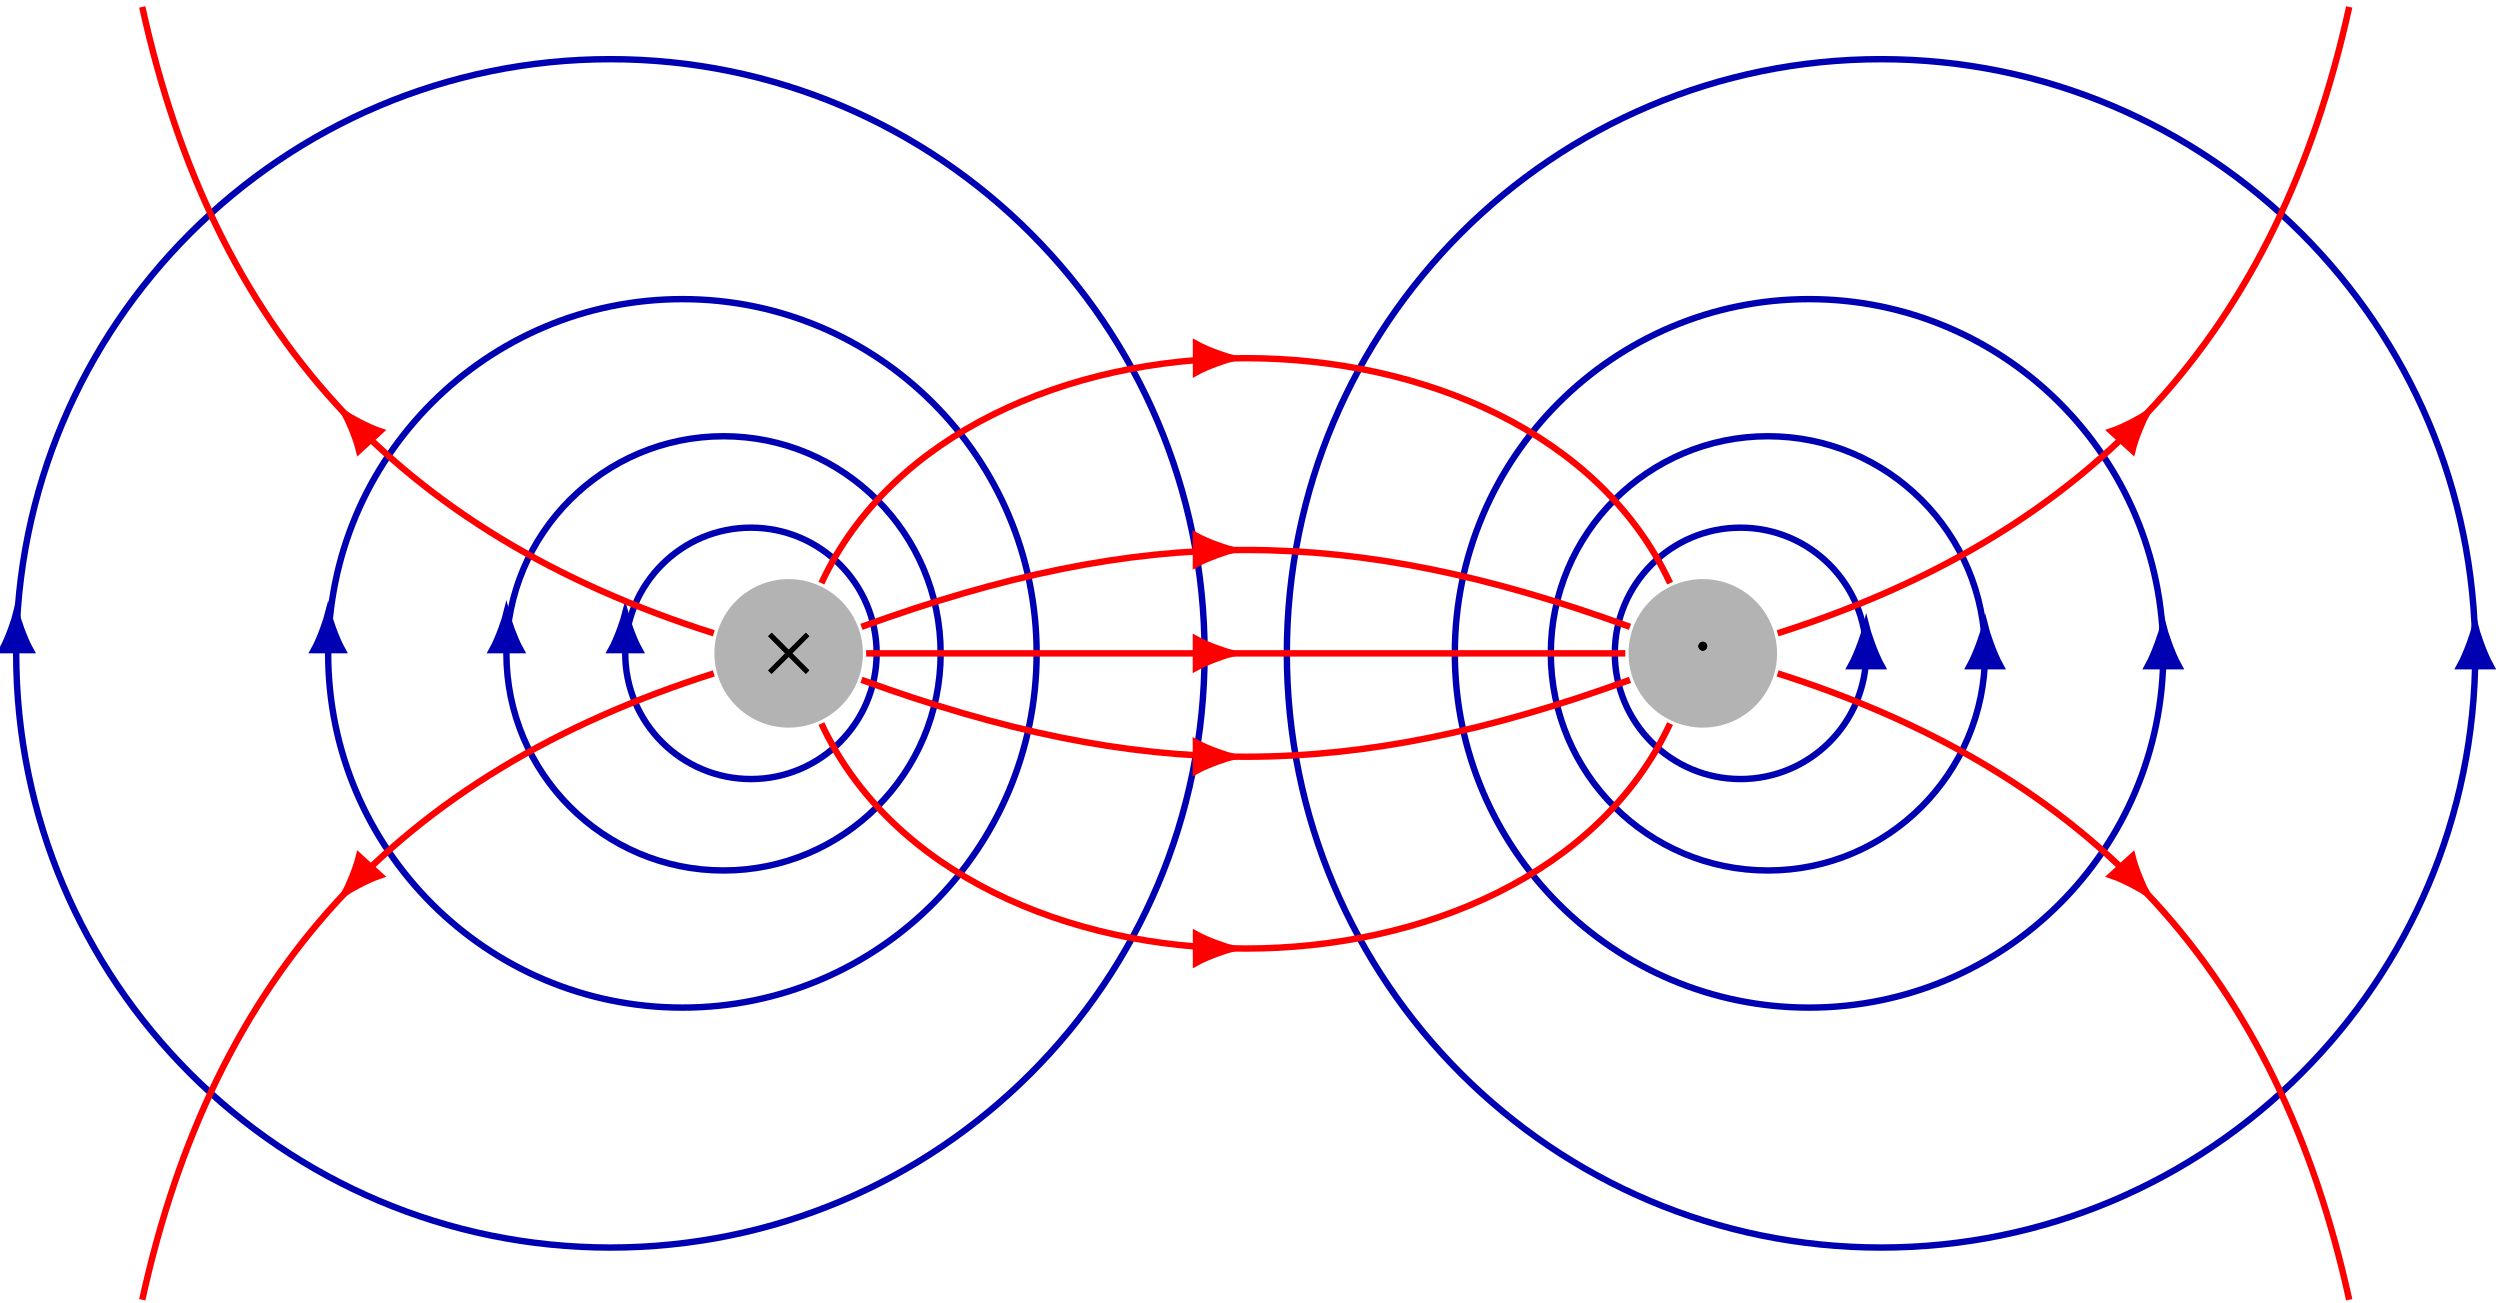
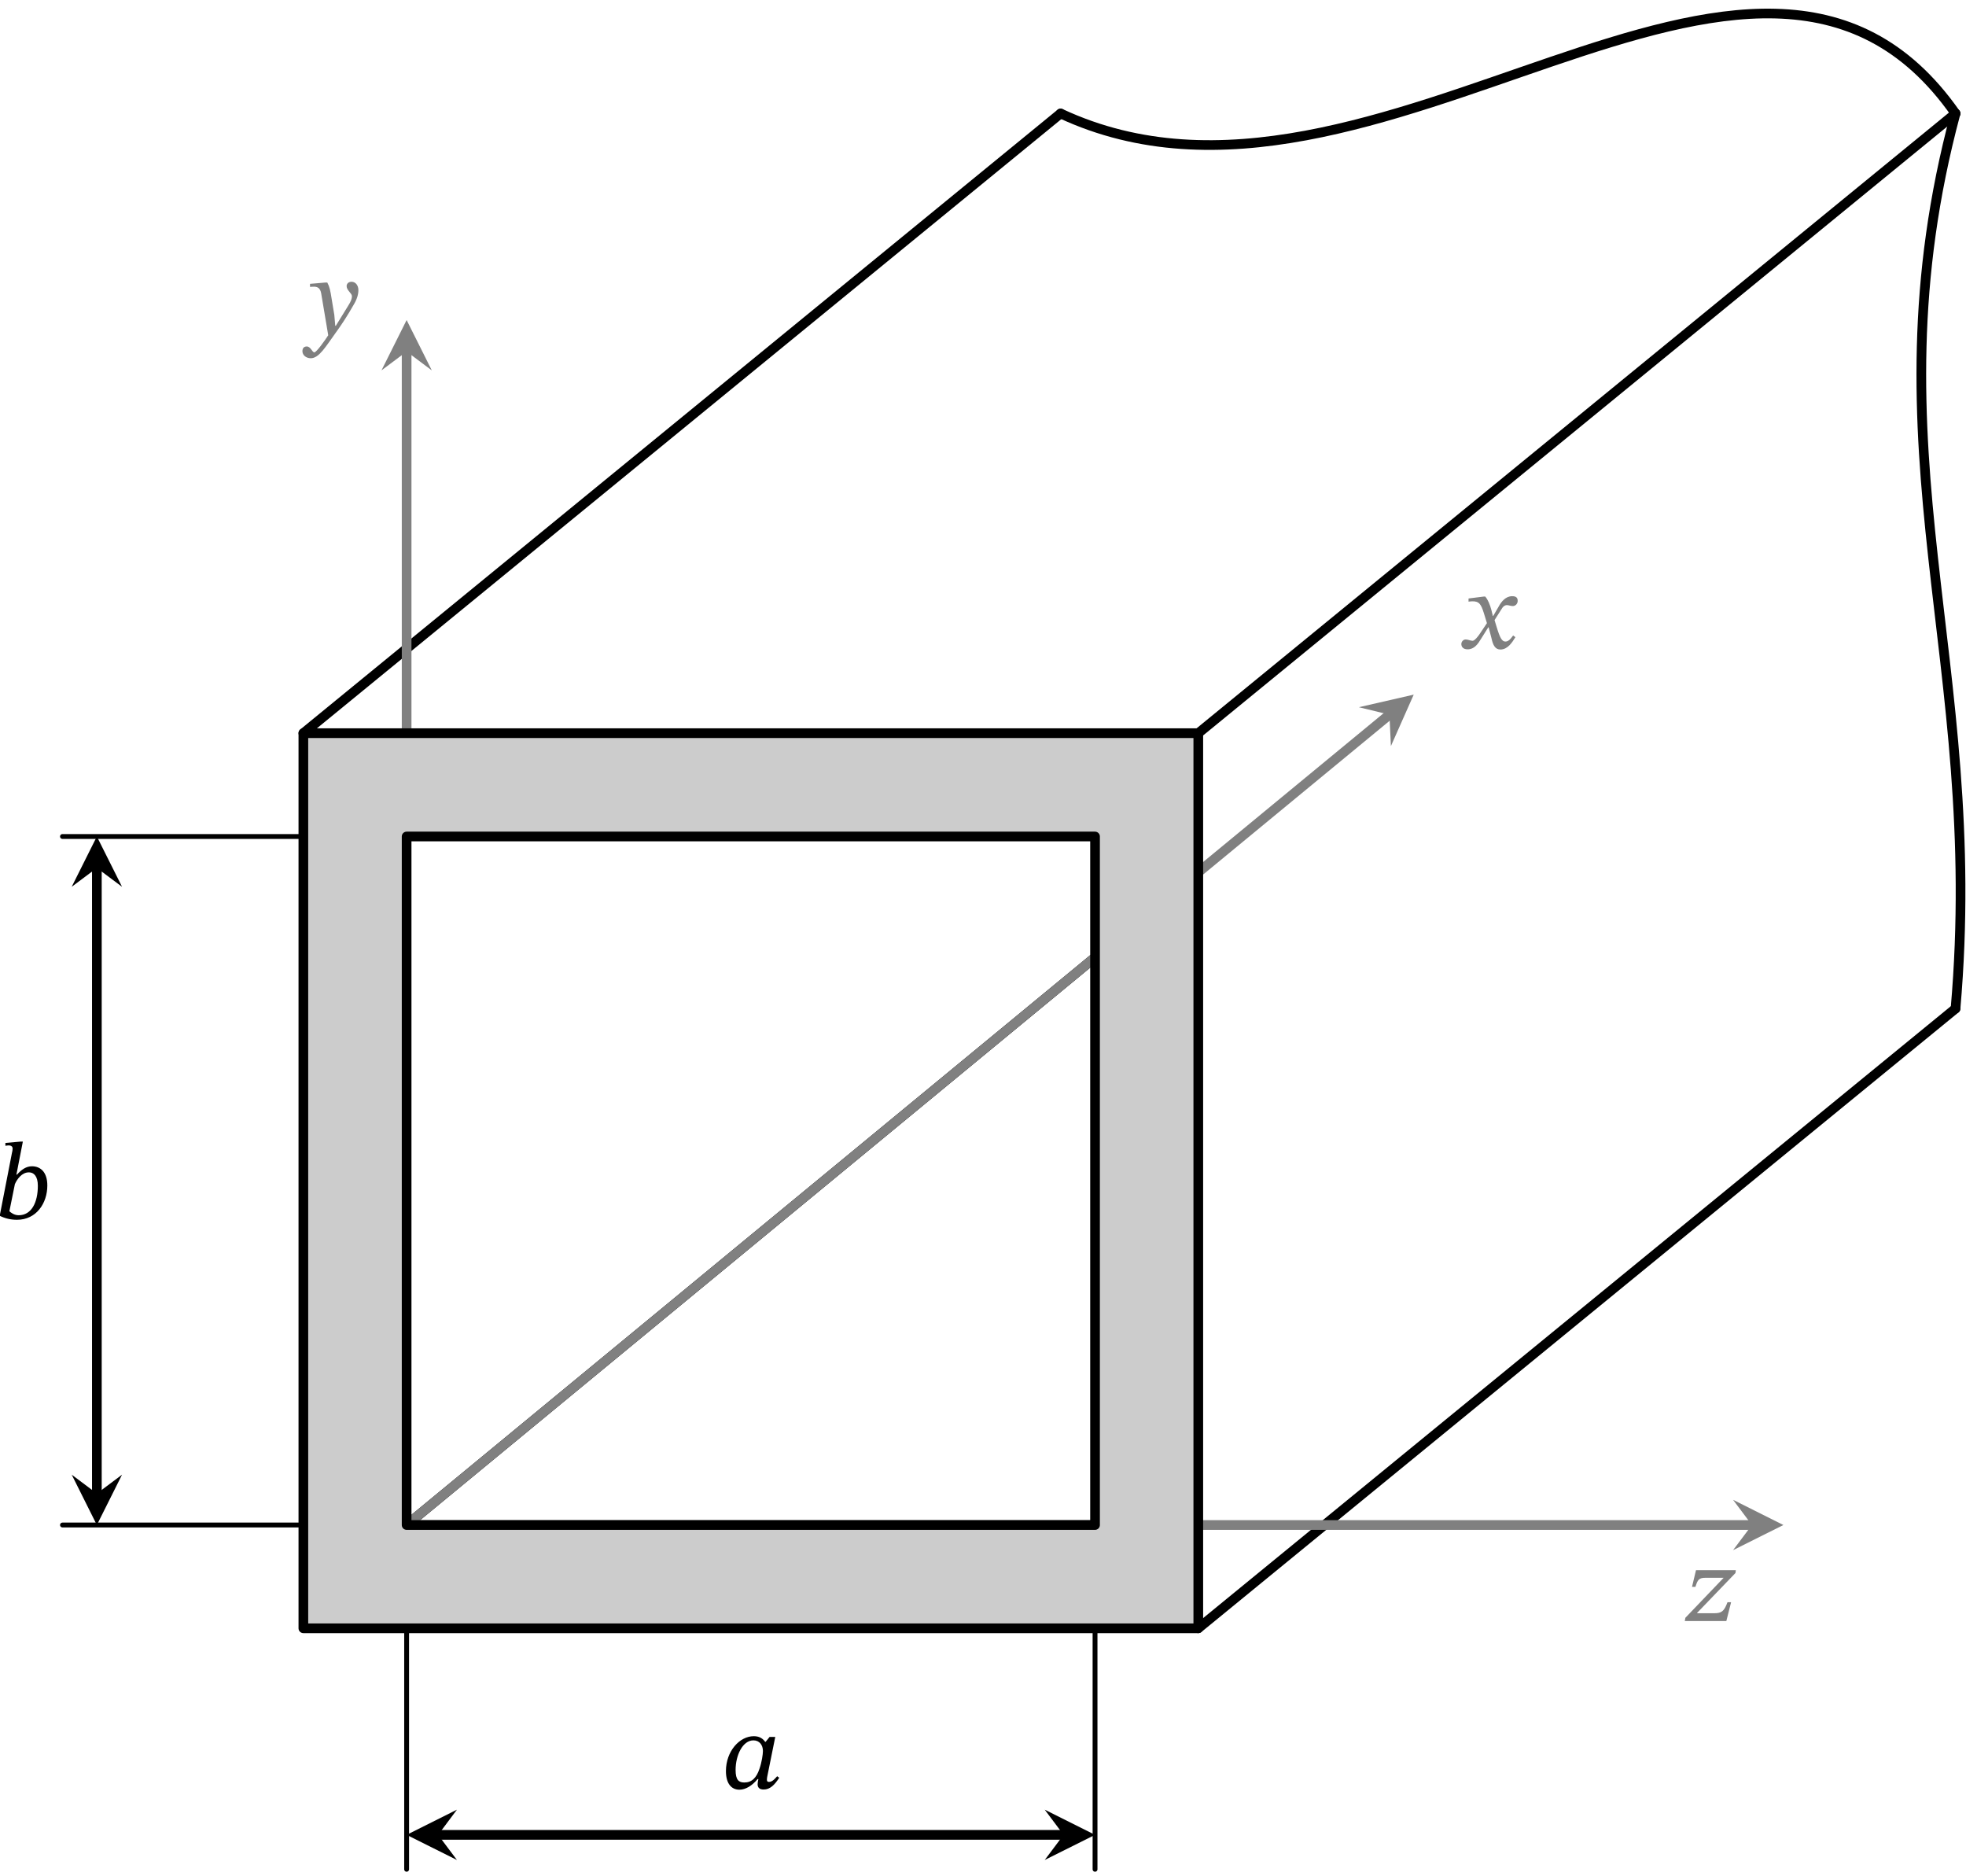
- <svg xmlns="http://www.w3.org/2000/svg" xmlns:xlink="http://www.w3.org/1999/xlink" width="310.086pt" height="161.542pt" viewBox="0 0 310.086 161.542" version="1.2">
+ <svg xmlns="http://www.w3.org/2000/svg" xmlns:xlink="http://www.w3.org/1999/xlink" width="161.914pt" height="154.408pt" viewBox="0 0 161.914 154.408" version="1.2">
  <defs>
    <g>
      <symbol overflow="visible" id="glyph0-0">
        <path style="stroke:none;" d="M 5.344 1.516 L 5.344 -7.047 L 0.094 -7.047 L 0.094 1.516 Z M 4.875 1.047 L 0.547 1.047 L 0.547 -6.578 L 4.875 -6.578 Z M 2.875 -1.531 L 2.875 -1.672 C 2.875 -2.641 4.312 -3.344 4.312 -4.656 C 4.312 -5.594 3.531 -6 2.656 -6 C 1.75 -6 1.125 -5.484 1.125 -4.766 C 1.125 -4.344 1.297 -4.141 1.594 -4.141 C 1.797 -4.141 1.984 -4.25 1.984 -4.531 C 1.984 -4.875 1.797 -4.875 1.797 -5.172 C 1.797 -5.453 2.047 -5.656 2.578 -5.656 C 3.141 -5.656 3.5 -5.344 3.5 -4.641 C 3.5 -3.25 2.516 -2.922 2.516 -1.766 L 2.516 -1.531 Z M 3.203 -0.438 C 3.203 -0.703 3.016 -0.953 2.703 -0.953 C 2.375 -0.953 2.172 -0.719 2.172 -0.438 C 2.172 -0.141 2.344 0.078 2.703 0.078 C 3.016 0.078 3.203 -0.141 3.203 -0.438 Z M 3.203 -0.438 " />
      </symbol>
      <symbol overflow="visible" id="glyph0-1">
-         <path style="stroke:none;" d="M 5.781 -0.203 L 3.672 -2.312 L 5.781 -4.438 L 5.359 -4.859 L 3.234 -2.75 L 1.125 -4.859 L 0.688 -4.438 L 2.797 -2.312 L 0.688 -0.188 L 1.109 0.234 L 3.234 -1.891 L 5.359 0.234 Z M 5.781 -0.203 " />
+         <path style="stroke:none;" d="M 2.828 -2.672 L 2.797 -2.672 L 2.688 -3.125 C 2.562 -3.609 2.391 -4.016 2.172 -4.266 L 2.047 -4.266 L 0.797 -4.109 L 0.797 -3.844 C 0.797 -3.844 0.938 -3.875 1.078 -3.875 C 1.672 -3.891 1.828 -3.641 2.062 -2.891 L 2.312 -2.078 L 1.672 -1.125 C 1.312 -0.625 1.156 -0.625 1.125 -0.625 C 0.969 -0.625 0.75 -0.734 0.562 -0.734 C 0.344 -0.734 0.203 -0.531 0.203 -0.359 C 0.203 -0.141 0.344 0.078 0.719 0.078 C 1.266 0.078 1.562 -0.344 1.844 -0.812 L 2.422 -1.734 L 2.453 -1.734 L 2.688 -0.828 C 2.812 -0.25 3 0.094 3.422 0.094 C 4.031 0.094 4.406 -0.516 4.656 -0.922 L 4.469 -1.062 C 4.234 -0.734 4.062 -0.562 3.828 -0.562 C 3.547 -0.562 3.375 -0.891 3.125 -1.719 L 2.938 -2.328 L 3.484 -3.188 C 3.625 -3.438 3.766 -3.562 3.969 -3.562 C 4.078 -3.562 4.281 -3.484 4.438 -3.484 C 4.672 -3.484 4.844 -3.688 4.844 -3.906 C 4.844 -4.156 4.734 -4.297 4.391 -4.297 C 3.859 -4.297 3.5 -3.859 3.266 -3.422 Z M 2.828 -2.672 " />
      </symbol>
      <symbol overflow="visible" id="glyph0-2">
-         <path style="stroke:none;" d="M 1.859 -2.328 C 1.859 -2.625 1.609 -2.875 1.312 -2.875 C 1.016 -2.875 0.766 -2.594 0.766 -2.328 C 0.766 -2.047 1.016 -1.766 1.312 -1.766 C 1.609 -1.766 1.859 -2.031 1.859 -2.328 Z M 1.859 -2.328 " />
+         <path style="stroke:none;" d="M 2.25 -2.922 C 2.141 -3.625 2.078 -3.922 1.891 -4.266 L 1.75 -4.266 L 0.469 -4.156 L 0.469 -3.906 C 0.469 -3.906 0.656 -3.922 0.797 -3.922 C 1.344 -3.922 1.375 -3.484 1.438 -3.078 L 1.969 0.078 C 1.719 0.469 1 1.484 0.828 1.484 C 0.641 1.484 0.531 1 0.203 1 C -0.016 1 -0.156 1.125 -0.156 1.391 C -0.156 1.719 0.156 1.969 0.531 1.969 C 1.219 1.969 1.766 1 2.594 -0.141 C 3.062 -0.781 3.562 -1.547 4.047 -2.406 C 4.344 -2.891 4.453 -3.297 4.453 -3.641 C 4.453 -4.031 4.219 -4.328 3.891 -4.328 C 3.625 -4.328 3.484 -4.156 3.484 -3.969 C 3.484 -3.625 3.922 -3.375 3.922 -3.141 C 3.922 -2.938 3.844 -2.719 3.625 -2.375 L 2.594 -0.703 L 2.547 -0.703 L 2.469 -1.609 Z M 2.25 -2.922 " />
+       </symbol>
+       <symbol overflow="visible" id="glyph0-3">
+         <path style="stroke:none;" d="M 3.922 -1.547 L 3.625 -1.547 C 3.344 -0.797 3.141 -0.641 2.516 -0.641 L 1.125 -0.641 L 1.125 -0.672 L 4.281 -3.953 L 4.312 -4.188 L 1.031 -4.188 L 0.703 -2.812 L 0.984 -2.812 C 1.172 -3.406 1.266 -3.562 1.844 -3.562 L 3.297 -3.562 L 3.297 -3.547 L 0.156 -0.266 L 0.109 0 L 3.531 0 Z M 3.922 -1.547 " />
+       </symbol>
+       <symbol overflow="visible" id="glyph0-4">
+         <path style="stroke:none;" d="M 4.5 -4.234 L 4.031 -4.234 L 3.703 -3.828 L 3.672 -3.828 C 3.484 -4.094 3.203 -4.297 2.734 -4.297 C 1.562 -4.297 0.438 -3.062 0.438 -1.422 C 0.438 -0.391 0.891 0.109 1.547 0.109 C 2.047 0.109 2.578 -0.203 3.047 -0.766 L 3.109 -0.766 C 3.078 -0.594 3.047 -0.469 3.047 -0.344 C 3.047 -0.047 3.219 0.094 3.547 0.094 C 4.078 0.094 4.453 -0.297 4.828 -0.875 L 4.656 -1 C 4.531 -0.859 4.281 -0.531 3.984 -0.531 C 3.844 -0.531 3.812 -0.609 3.812 -0.719 C 3.812 -0.859 3.859 -1.062 3.859 -1.062 Z M 3.484 -3.078 C 3.484 -2.812 3.391 -2.156 3.203 -1.625 C 2.953 -0.859 2.562 -0.484 1.953 -0.484 C 1.5 -0.484 1.234 -0.688 1.234 -1.516 C 1.234 -2.719 1.812 -3.953 2.703 -3.953 C 3.203 -3.953 3.484 -3.562 3.484 -3.078 Z M 3.484 -3.078 " />
+       </symbol>
+       <symbol overflow="visible" id="glyph0-5">
+         <path style="stroke:none;" d="M 1.781 -3.609 L 2.312 -6.328 L 2.109 -6.328 L 0.875 -6.219 L 0.875 -5.984 C 0.875 -5.984 1.047 -6.016 1.141 -6.016 C 1.312 -6.016 1.469 -5.953 1.469 -5.75 C 1.469 -5.641 1.438 -5.469 1.422 -5.438 L 0.406 -0.219 C 0.859 0 1.312 0.109 1.828 0.109 C 3.422 0.109 4.328 -1.25 4.328 -2.719 C 4.328 -3.797 3.781 -4.297 3.062 -4.297 C 2.594 -4.297 2.203 -4.031 1.828 -3.609 Z M 1.656 -2.828 C 1.844 -3.25 2.234 -3.797 2.812 -3.797 C 3.203 -3.797 3.547 -3.5 3.547 -2.688 C 3.547 -1.328 3.031 -0.266 1.969 -0.266 C 1.594 -0.266 1.328 -0.484 1.203 -0.594 Z M 1.656 -2.828 " />
      </symbol>
    </g>
    <clipPath id="clip1">
-       <path d="M 0 0 L 161 0 L 161 161.312 L 0 161.312 Z M 0 0 " />
+       <path d="M 98 8 L 161.871 8 L 161.871 61 L 98 61 Z M 98 8 " />
    </clipPath>
    <clipPath id="clip2">
-       <path d="M 148 0 L 309.629 0 L 309.629 161.312 L 148 161.312 Z M 148 0 " />
+       <path d="M 98 82 L 161.871 82 L 161.871 135 L 98 135 Z M 98 82 " />
    </clipPath>
    <clipPath id="clip3">
-       <path d="M 293 66 L 309.629 66 L 309.629 94 L 293 94 Z M 293 66 " />
+       <path d="M 86 0 L 161.871 0 L 161.871 13 L 86 13 Z M 86 0 " />
    </clipPath>
    <clipPath id="clip4">
-       <path d="M 209 72 L 303 72 L 303 161.312 L 209 161.312 Z M 209 72 " />
+       <path d="M 157 8 L 161.871 8 L 161.871 84 L 157 84 Z M 157 8 " />
    </clipPath>
    <clipPath id="clip5">
-       <path d="M 6 72 L 100 72 L 100 161.312 L 6 161.312 Z M 6 72 " />
+       <path d="M 33 125 L 34 125 L 34 154.113 L 33 154.113 Z M 33 125 " />
+     </clipPath>
+     <clipPath id="clip6">
+       <path d="M 89 125 L 91 125 L 91 154.113 L 89 154.113 Z M 89 125 " />
    </clipPath>
  </defs>
  <g id="surface1">
-     <path style=" stroke:none;fill-rule:nonzero;fill:rgb(70%,70%,70%);fill-opacity:1;" d="M 107.031 81.039 C 107.031 75.949 102.906 71.828 97.82 71.828 C 92.73 71.828 88.609 75.949 88.609 81.039 C 88.609 86.129 92.73 90.25 97.82 90.25 C 102.906 90.25 107.031 86.129 107.031 81.039 Z M 107.031 81.039 " />
+     <path style="fill:none;stroke-width:0.797;stroke-linecap:round;stroke-linejoin:round;stroke:rgb(0%,0%,0%);stroke-opacity:1;stroke-miterlimit:10;" d="M -8.506 65.199 L 53.858 116.222 " transform="matrix(1,0,0,-1,33.49,125.566)" />
+     <g clip-path="url(#clip1)" clip-rule="nonzero">
+       <path style="fill:none;stroke-width:0.797;stroke-linecap:round;stroke-linejoin:round;stroke:rgb(0%,0%,0%);stroke-opacity:1;stroke-miterlimit:10;" d="M 65.198 65.199 L 127.561 116.222 " transform="matrix(1,0,0,-1,33.49,125.566)" />
+     </g>
+     <g clip-path="url(#clip2)" clip-rule="nonzero">
+       <path style="fill:none;stroke-width:0.797;stroke-linecap:round;stroke-linejoin:round;stroke:rgb(0%,0%,0%);stroke-opacity:1;stroke-miterlimit:10;" d="M 65.198 -8.504 L 127.561 42.519 " transform="matrix(1,0,0,-1,33.49,125.566)" />
+     </g>
+     <path style="fill:none;stroke-width:0.797;stroke-linecap:round;stroke-linejoin:round;stroke:rgb(0%,0%,0%);stroke-opacity:1;stroke-miterlimit:10;" d="M -0.002 -0 L 56.694 46.734 " transform="matrix(1,0,0,-1,33.49,125.566)" />
+     <g clip-path="url(#clip3)" clip-rule="nonzero">
+       <path style="fill:none;stroke-width:0.797;stroke-linecap:round;stroke-linejoin:round;stroke:rgb(0%,0%,0%);stroke-opacity:1;stroke-miterlimit:10;" d="M 53.858 116.222 C 79.908 104.074 111.073 139.765 127.561 116.222 " transform="matrix(1,0,0,-1,33.49,125.566)" />
+     </g>
+     <g clip-path="url(#clip4)" clip-rule="nonzero">
+       <path style="fill:none;stroke-width:0.797;stroke-linecap:round;stroke-linejoin:round;stroke:rgb(0%,0%,0%);stroke-opacity:1;stroke-miterlimit:10;" d="M 127.561 116.222 C 120.119 88.461 130.065 71.152 127.561 42.519 " transform="matrix(1,0,0,-1,33.49,125.566)" />
+     </g>
+     <path style="fill:none;stroke-width:0.797;stroke-linecap:round;stroke-linejoin:round;stroke:rgb(50%,50%,50%);stroke-opacity:1;stroke-miterlimit:10;" d="M -0.002 -0 L 80.94 66.722 " transform="matrix(1,0,0,-1,33.49,125.566)" />
+     <path style=" stroke:none;fill-rule:nonzero;fill:rgb(50%,50%,50%);fill-opacity:1;" d="M 116.43 57.195 L 111.914 58.23 L 114.43 58.844 L 114.551 61.43 " />
+     <g style="fill:rgb(50%,50%,50%);fill-opacity:1;">
+       <use xlink:href="#glyph0-1" x="120.148" y="53.386" />
+     </g>
+     <path style="fill:none;stroke-width:0.797;stroke-linecap:round;stroke-linejoin:round;stroke:rgb(50%,50%,50%);stroke-opacity:1;stroke-miterlimit:10;" d="M -0.002 56.691 L -0.002 96.621 " transform="matrix(1,0,0,-1,33.49,125.566)" />
+     <path style=" stroke:none;fill-rule:nonzero;fill:rgb(50%,50%,50%);fill-opacity:1;" d="M 33.488 26.352 L 31.418 30.496 L 33.488 28.945 L 35.562 30.496 " />
+     <g style="fill:rgb(50%,50%,50%);fill-opacity:1;">
+       <use xlink:href="#glyph0-2" x="25.063" y="27.528" />
+     </g>
+     <path style="fill:none;stroke-width:0.797;stroke-linecap:round;stroke-linejoin:round;stroke:rgb(50%,50%,50%);stroke-opacity:1;stroke-miterlimit:10;" d="M -0.002 -0 L 110.795 -0 " transform="matrix(1,0,0,-1,33.49,125.566)" />
+     <path style=" stroke:none;fill-rule:nonzero;fill:rgb(50%,50%,50%);fill-opacity:1;" d="M 146.875 125.566 L 142.73 123.492 L 144.285 125.566 L 142.73 127.637 " />
+     <g style="fill:rgb(50%,50%,50%);fill-opacity:1;">
+       <use xlink:href="#glyph0-3" x="138.646" y="133.472" />
+     </g>
+     <g clip-path="url(#clip5)" clip-rule="nonzero">
+       <path style="fill:none;stroke-width:0.399;stroke-linecap:round;stroke-linejoin:round;stroke:rgb(0%,0%,0%);stroke-opacity:1;stroke-miterlimit:10;" d="M -0.002 -0 L -0.002 -28.348 " transform="matrix(1,0,0,-1,33.49,125.566)" />
+     </g>
+     <g clip-path="url(#clip6)" clip-rule="nonzero">
+       <path style="fill:none;stroke-width:0.399;stroke-linecap:round;stroke-linejoin:round;stroke:rgb(0%,0%,0%);stroke-opacity:1;stroke-miterlimit:10;" d="M 56.694 -0 L 56.694 -28.348 " transform="matrix(1,0,0,-1,33.49,125.566)" />
+     </g>
+     <path style="fill:none;stroke-width:0.797;stroke-linecap:round;stroke-linejoin:round;stroke:rgb(0%,0%,0%);stroke-opacity:1;stroke-miterlimit:10;" d="M 2.592 -25.512 L 54.104 -25.512 " transform="matrix(1,0,0,-1,33.49,125.566)" />
+     <path style=" stroke:none;fill-rule:nonzero;fill:rgb(0%,0%,0%);fill-opacity:1;" d="M 33.488 151.078 L 37.633 153.148 L 36.082 151.078 L 37.633 149.004 " />
+     <path style=" stroke:none;fill-rule:nonzero;fill:rgb(0%,0%,0%);fill-opacity:1;" d="M 90.184 151.078 L 86.039 149.004 L 87.594 151.078 L 86.039 153.148 " />
    <g style="fill:rgb(0%,0%,0%);fill-opacity:1;">
-       <use xlink:href="#glyph0-1" x="94.592" y="83.348" />
+       <use xlink:href="#glyph0-4" x="59.348" y="147.251" />
    </g>
-     <path style=" stroke:none;fill-rule:nonzero;fill:rgb(70%,70%,70%);fill-opacity:1;" d="M 220.418 81.039 C 220.418 75.949 216.293 71.828 211.207 71.828 C 206.117 71.828 201.992 75.949 201.992 81.039 C 201.992 86.129 206.117 90.25 211.207 90.25 C 216.293 90.25 220.418 86.129 220.418 81.039 Z M 220.418 81.039 " />
+     <path style="fill:none;stroke-width:0.399;stroke-linecap:round;stroke-linejoin:round;stroke:rgb(0%,0%,0%);stroke-opacity:1;stroke-miterlimit:10;" d="M -0.002 -0 L -28.345 -0 " transform="matrix(1,0,0,-1,33.49,125.566)" />
+     <path style="fill:none;stroke-width:0.399;stroke-linecap:round;stroke-linejoin:round;stroke:rgb(0%,0%,0%);stroke-opacity:1;stroke-miterlimit:10;" d="M -0.002 56.691 L -28.345 56.691 " transform="matrix(1,0,0,-1,33.49,125.566)" />
+     <path style="fill:none;stroke-width:0.797;stroke-linecap:round;stroke-linejoin:round;stroke:rgb(0%,0%,0%);stroke-opacity:1;stroke-miterlimit:10;" d="M -25.513 2.589 L -25.513 54.101 " transform="matrix(1,0,0,-1,33.49,125.566)" />
+     <path style=" stroke:none;fill-rule:nonzero;fill:rgb(0%,0%,0%);fill-opacity:1;" d="M 7.977 125.566 L 10.051 121.422 L 7.977 122.977 L 5.906 121.422 " />
+     <path style=" stroke:none;fill-rule:nonzero;fill:rgb(0%,0%,0%);fill-opacity:1;" d="M 7.977 68.875 L 5.906 73.016 L 7.977 71.465 L 10.051 73.016 " />
    <g style="fill:rgb(0%,0%,0%);fill-opacity:1;">
-       <use xlink:href="#glyph0-2" x="209.892" y="82.474" />
+       <use xlink:href="#glyph0-5" x="-0.43" y="100.326" />
    </g>
-     <g style="fill:rgb(0%,0%,0%);fill-opacity:1;">
-       <use xlink:href="#glyph0-1" x="94.592" y="83.348" />
-     </g>
-     <g style="fill:rgb(0%,0%,0%);fill-opacity:1;">
-       <use xlink:href="#glyph0-2" x="209.892" y="82.474" />
-     </g>
-     <path style="fill:none;stroke-width:0.797;stroke-linecap:butt;stroke-linejoin:miter;stroke:rgb(0%,0%,70%);stroke-opacity:1;stroke-miterlimit:10;" d="M -45.779 -0 C -45.779 8.609 -52.759 15.59 -61.368 15.59 C -69.982 15.59 -76.962 8.609 -76.962 -0 C -76.962 -8.609 -69.982 -15.59 -61.368 -15.59 C -52.759 -15.59 -45.779 -8.609 -45.779 -0 Z M -45.779 -0 " transform="matrix(1,0,0,-1,154.513,81.039)" />
-     <path style="fill-rule:nonzero;fill:rgb(0%,0%,70%);fill-opacity:1;stroke-width:0.797;stroke-linecap:butt;stroke-linejoin:miter;stroke:rgb(0%,0%,70%);stroke-opacity:1;stroke-miterlimit:10;" d="M -4.535 -0.002 C -3.976 0.139 -1.531 0.92 0 1.772 L 0 -1.771 C -1.531 -0.92 -3.976 -0.139 -4.535 -0.002 Z M -4.535 -0.002 " transform="matrix(-0.00002,0.99998,0.99998,0.00002,77.55255,80.64017)" />
-     <path style="fill:none;stroke-width:0.797;stroke-linecap:butt;stroke-linejoin:miter;stroke:rgb(0%,0%,70%);stroke-opacity:1;stroke-miterlimit:10;" d="M 76.96 -0 C 76.96 8.609 69.979 15.59 61.37 15.59 C 52.76 15.59 45.78 8.609 45.78 -0 C 45.78 -8.609 52.76 -15.59 61.37 -15.59 C 69.979 -15.59 76.96 -8.609 76.96 -0 Z M 76.96 -0 " transform="matrix(1,0,0,-1,154.513,81.039)" />
-     <path style="fill-rule:nonzero;fill:rgb(0%,0%,70%);fill-opacity:1;stroke-width:0.797;stroke-linecap:butt;stroke-linejoin:miter;stroke:rgb(0%,0%,70%);stroke-opacity:1;stroke-miterlimit:10;" d="M 4.934 0.001 C 4.328 0.149 1.664 0.997 0 1.923 L 0 -1.921 C 1.664 -0.999 4.328 -0.151 4.934 0.001 Z M 4.934 0.001 " transform="matrix(0,-1,-1,0,231.4735,82.63304)" />
-     <path style="fill:none;stroke-width:0.797;stroke-linecap:butt;stroke-linejoin:miter;stroke:rgb(0%,0%,70%);stroke-opacity:1;stroke-miterlimit:10;" d="M -37.841 -0 C -37.841 14.871 -49.9 26.93 -64.771 26.93 C -79.646 26.93 -91.701 14.871 -91.701 -0 C -91.701 -14.871 -79.646 -26.93 -64.771 -26.93 C -49.9 -26.93 -37.841 -14.871 -37.841 -0 Z M -37.841 -0 " transform="matrix(1,0,0,-1,154.513,81.039)" />
-     <path style="fill-rule:nonzero;fill:rgb(0%,0%,70%);fill-opacity:1;stroke-width:0.797;stroke-linecap:butt;stroke-linejoin:miter;stroke:rgb(0%,0%,70%);stroke-opacity:1;stroke-miterlimit:10;" d="M -4.535 -0 C -3.976 0.137 -1.531 0.922 0 1.773 L 0 -1.774 C -1.531 -0.922 -3.976 -0.137 -4.535 -0 Z M -4.535 -0 " transform="matrix(0,1,1,0,62.81268,80.64049)" />
-     <path style="fill:none;stroke-width:0.797;stroke-linecap:butt;stroke-linejoin:miter;stroke:rgb(0%,0%,70%);stroke-opacity:1;stroke-miterlimit:10;" d="M 91.702 -0 C 91.702 14.871 79.643 26.93 64.772 26.93 C 49.897 26.93 37.842 14.871 37.842 -0 C 37.842 -14.871 49.897 -26.93 64.772 -26.93 C 79.643 -26.93 91.702 -14.871 91.702 -0 Z M 91.702 -0 " transform="matrix(1,0,0,-1,154.513,81.039)" />
-     <path style="fill-rule:nonzero;fill:rgb(0%,0%,70%);fill-opacity:1;stroke-width:0.797;stroke-linecap:butt;stroke-linejoin:miter;stroke:rgb(0%,0%,70%);stroke-opacity:1;stroke-miterlimit:10;" d="M 4.933 -0.002 C 4.328 0.151 1.664 0.998 -0 1.92 L -0 -1.92 C 1.664 -0.998 4.328 -0.15 4.933 -0.002 Z M 4.933 -0.002 " transform="matrix(-0.00002,-0.99998,-0.99998,0.00002,246.2133,82.63241)" />
-     <path style="fill:none;stroke-width:0.797;stroke-linecap:butt;stroke-linejoin:miter;stroke:rgb(0%,0%,70%);stroke-opacity:1;stroke-miterlimit:10;" d="M -25.935 -0 C -25.935 24.266 -45.607 43.937 -69.872 43.937 C -94.138 43.937 -113.81 24.266 -113.81 -0 C -113.81 -24.266 -94.138 -43.938 -69.872 -43.938 C -45.607 -43.938 -25.935 -24.266 -25.935 -0 Z M -25.935 -0 " transform="matrix(1,0,0,-1,154.513,81.039)" />
-     <path style="fill-rule:nonzero;fill:rgb(0%,0%,70%);fill-opacity:1;stroke-width:0.797;stroke-linecap:butt;stroke-linejoin:miter;stroke:rgb(0%,0%,70%);stroke-opacity:1;stroke-miterlimit:10;" d="M -4.532 0.001 C -3.978 0.138 -1.528 0.919 -0.001 1.771 L -0.001 -1.772 C -1.528 -0.921 -3.978 -0.14 -4.532 0.001 Z M -4.532 0.001 " transform="matrix(0.00002,0.99998,0.99998,-0.00002,40.7021,80.64155)" />
-     <path style="fill:none;stroke-width:0.797;stroke-linecap:butt;stroke-linejoin:miter;stroke:rgb(0%,0%,70%);stroke-opacity:1;stroke-miterlimit:10;" d="M 113.811 -0 C 113.811 24.266 94.139 43.937 69.874 43.937 C 45.608 43.937 25.936 24.266 25.936 -0 C 25.936 -24.266 45.608 -43.938 69.874 -43.938 C 94.139 -43.938 113.811 -24.266 113.811 -0 Z M 113.811 -0 " transform="matrix(1,0,0,-1,154.513,81.039)" />
-     <path style="fill-rule:nonzero;fill:rgb(0%,0%,70%);fill-opacity:1;stroke-width:0.797;stroke-linecap:butt;stroke-linejoin:miter;stroke:rgb(0%,0%,70%);stroke-opacity:1;stroke-miterlimit:10;" d="M 4.933 -0 C 4.327 0.148 1.663 1 -0.001 1.922 L -0.001 -1.922 C 1.663 -0.996 4.327 -0.149 4.933 -0 Z M 4.933 -0 " transform="matrix(-0.00002,-0.99998,-0.99998,0.00002,268.3239,82.63196)" />
-     <g clip-path="url(#clip1)" clip-rule="nonzero">
-       <path style="fill:none;stroke-width:0.797;stroke-linecap:butt;stroke-linejoin:miter;stroke:rgb(0%,0%,70%);stroke-opacity:1;stroke-miterlimit:10;" d="M -5.103 -0 C -5.103 40.703 -38.099 73.699 -78.802 73.699 C -119.509 73.699 -152.505 40.703 -152.505 -0 C -152.505 -40.703 -119.509 -73.699 -78.802 -73.699 C -38.099 -73.699 -5.103 -40.703 -5.103 -0 Z M -5.103 -0 " transform="matrix(1,0,0,-1,154.513,81.039)" />
-     </g>
-     <path style="fill-rule:nonzero;fill:rgb(0%,0%,70%);fill-opacity:1;stroke-width:0.797;stroke-linecap:butt;stroke-linejoin:miter;stroke:rgb(0%,0%,70%);stroke-opacity:1;stroke-miterlimit:10;" d="M -4.535 -0.001 C -3.976 0.139 -1.531 0.921 0 1.772 L 0 -1.771 C -1.531 -0.919 -3.976 -0.138 -4.535 -0.001 Z M -4.535 -0.001 " transform="matrix(0,1,1,0,2.009,80.64049)" />
-     <g clip-path="url(#clip2)" clip-rule="nonzero">
-       <path style="fill:none;stroke-width:0.797;stroke-linecap:butt;stroke-linejoin:miter;stroke:rgb(0%,0%,70%);stroke-opacity:1;stroke-miterlimit:10;" d="M 152.503 -0 C 152.503 40.703 119.507 73.699 78.803 73.699 C 38.1 73.699 5.1 40.703 5.1 -0 C 5.1 -40.703 38.1 -73.699 78.803 -73.699 C 119.507 -73.699 152.503 -40.703 152.503 -0 Z M 152.503 -0 " transform="matrix(1,0,0,-1,154.513,81.039)" />
-     </g>
-     <path style=" stroke:none;fill-rule:nonzero;fill:rgb(0%,0%,70%);fill-opacity:1;" d="M 307.016 77.699 C 306.867 78.305 306.02 80.969 305.094 82.633 L 308.938 82.633 C 308.016 80.969 307.168 78.305 307.016 77.699 Z M 307.016 77.699 " />
-     <g clip-path="url(#clip3)" clip-rule="nonzero">
-       <path style="fill:none;stroke-width:0.797;stroke-linecap:butt;stroke-linejoin:miter;stroke:rgb(0%,0%,70%);stroke-opacity:1;stroke-miterlimit:10;" d="M 4.932 0.001 C 4.327 0.15 1.663 0.997 -0.002 1.923 L -0.002 -1.921 C 1.662 -0.999 4.327 -0.151 4.932 0.001 Z M 4.932 0.001 " transform="matrix(-0.00002,-0.99998,-0.99998,0.00002,307.017,82.63122)" />
-     </g>
-     <path style="fill:none;stroke-width:0.797;stroke-linecap:butt;stroke-linejoin:miter;stroke:rgb(100%,0%,0%);stroke-opacity:1;stroke-miterlimit:10;" d="M -52.63 -8.711 C -35.283 -45.914 35.284 -45.914 52.632 -8.711 " transform="matrix(1,0,0,-1,154.513,81.039)" />
-     <path style="fill-rule:nonzero;fill:rgb(100%,0%,0%);fill-opacity:1;stroke-width:0.797;stroke-linecap:butt;stroke-linejoin:miter;stroke:rgb(100%,0%,0%);stroke-opacity:1;stroke-miterlimit:10;" d="M 4.533 -0 C 3.978 0.137 1.529 0.922 0.002 1.774 L 0.001 -1.773 C 1.529 -0.922 3.978 -0.137 4.533 -0 Z M 4.533 -0 " transform="matrix(0.99998,-0.0001,-0.0001,-0.99998,148.3463,117.6527)" />
-     <path style="fill:none;stroke-width:0.797;stroke-linecap:butt;stroke-linejoin:miter;stroke:rgb(100%,0%,0%);stroke-opacity:1;stroke-miterlimit:10;" d="M -47.661 -3.285 C -12.732 -16 12.729 -16 47.663 -3.285 " transform="matrix(1,0,0,-1,154.513,81.039)" />
-     <path style="fill-rule:nonzero;fill:rgb(100%,0%,0%);fill-opacity:1;stroke-width:0.797;stroke-linecap:butt;stroke-linejoin:miter;stroke:rgb(100%,0%,0%);stroke-opacity:1;stroke-miterlimit:10;" d="M 4.535 -0.002 C 3.976 0.139 1.531 0.92 -0 1.772 L -0 -1.771 C 1.531 -0.92 3.976 -0.139 4.535 -0.002 Z M 4.535 -0.002 " transform="matrix(1,0,0,-1,148.3362,93.86143)" />
-     <path style="fill:none;stroke-width:0.797;stroke-linecap:butt;stroke-linejoin:miter;stroke:rgb(100%,0%,0%);stroke-opacity:1;stroke-miterlimit:10;" d="M -47.083 -0 C -10.361 -0 10.362 -0 47.081 -0 " transform="matrix(1,0,0,-1,154.513,81.039)" />
-     <path style="fill-rule:nonzero;fill:rgb(100%,0%,0%);fill-opacity:1;stroke-width:0.797;stroke-linecap:butt;stroke-linejoin:miter;stroke:rgb(100%,0%,0%);stroke-opacity:1;stroke-miterlimit:10;" d="M 4.532 -0 C 3.978 0.137 1.528 0.922 0.001 1.773 L 0.001 -1.774 C 1.528 -0.922 3.978 -0.137 4.532 -0 Z M 4.532 -0 " transform="matrix(1,0,0,-1,148.3348,81.039)" />
-     <path style="fill:none;stroke-width:0.797;stroke-linecap:butt;stroke-linejoin:miter;stroke:rgb(100%,0%,0%);stroke-opacity:1;stroke-miterlimit:10;" d="M -47.661 3.289 C -12.732 16 12.729 16 47.663 3.289 " transform="matrix(1,0,0,-1,154.513,81.039)" />
-     <path style="fill-rule:nonzero;fill:rgb(100%,0%,0%);fill-opacity:1;stroke-width:0.797;stroke-linecap:butt;stroke-linejoin:miter;stroke:rgb(100%,0%,0%);stroke-opacity:1;stroke-miterlimit:10;" d="M 4.535 0.002 C 3.976 0.138 1.531 0.92 -0 1.771 L -0 -1.772 C 1.531 -0.92 3.976 -0.139 4.535 0.002 Z M 4.535 0.002 " transform="matrix(1,0,0,-1,148.3362,68.21657)" />
-     <path style="fill:none;stroke-width:0.797;stroke-linecap:butt;stroke-linejoin:miter;stroke:rgb(100%,0%,0%);stroke-opacity:1;stroke-miterlimit:10;" d="M -52.63 8.711 C -35.283 45.914 35.284 45.914 52.632 8.711 " transform="matrix(1,0,0,-1,154.513,81.039)" />
-     <path style="fill-rule:nonzero;fill:rgb(100%,0%,0%);fill-opacity:1;stroke-width:0.797;stroke-linecap:butt;stroke-linejoin:miter;stroke:rgb(100%,0%,0%);stroke-opacity:1;stroke-miterlimit:10;" d="M 4.533 -0 C 3.978 0.137 1.529 0.922 0.001 1.773 L 0.002 -1.77 C 1.529 -0.922 3.978 -0.137 4.533 -0 Z M 4.533 -0 " transform="matrix(0.99998,0.0001,0.0001,-0.99998,148.3463,44.42525)" />
-     <path style="fill:none;stroke-width:0.797;stroke-linecap:butt;stroke-linejoin:miter;stroke:rgb(100%,0%,0%);stroke-opacity:1;stroke-miterlimit:10;" d="M 65.975 2.488 C 105.237 14.957 128.038 39.941 136.87 80.176 " transform="matrix(1,0,0,-1,154.513,81.039)" />
-     <path style="fill-rule:nonzero;fill:rgb(100%,0%,0%);fill-opacity:1;stroke-width:0.797;stroke-linecap:butt;stroke-linejoin:miter;stroke:rgb(100%,0%,0%);stroke-opacity:1;stroke-miterlimit:10;" d="M 4.534 0.002 C 3.977 0.138 1.529 0.919 0 1.771 L 0.001 -1.771 C 1.531 -0.92 3.975 -0.139 4.534 0.002 Z M 4.534 0.002 " transform="matrix(0.67401,-0.73863,-0.73863,-0.67401,263.1833,54.6825)" />
-     <g clip-path="url(#clip4)" clip-rule="nonzero">
-       <path style="fill:none;stroke-width:0.797;stroke-linecap:butt;stroke-linejoin:miter;stroke:rgb(100%,0%,0%);stroke-opacity:1;stroke-miterlimit:10;" d="M 65.975 -2.488 C 105.237 -14.957 128.038 -39.941 136.87 -80.176 " transform="matrix(1,0,0,-1,154.513,81.039)" />
-     </g>
-     <path style="fill-rule:nonzero;fill:rgb(100%,0%,0%);fill-opacity:1;stroke-width:0.797;stroke-linecap:butt;stroke-linejoin:miter;stroke:rgb(100%,0%,0%);stroke-opacity:1;stroke-miterlimit:10;" d="M 4.535 -0.002 C 3.975 0.138 1.531 0.92 0.001 1.771 L 0 -1.772 C 1.529 -0.919 3.977 -0.138 4.535 -0.002 Z M 4.535 -0.002 " transform="matrix(0.67401,0.73863,0.73863,-0.67401,263.1833,107.3955)" />
-     <path style="fill:none;stroke-width:0.797;stroke-linecap:butt;stroke-linejoin:miter;stroke:rgb(100%,0%,0%);stroke-opacity:1;stroke-miterlimit:10;" d="M -65.978 2.488 C -105.24 14.957 -128.036 39.941 -136.868 80.176 " transform="matrix(1,0,0,-1,154.513,81.039)" />
-     <path style="fill-rule:nonzero;fill:rgb(100%,0%,0%);fill-opacity:1;stroke-width:0.797;stroke-linecap:butt;stroke-linejoin:miter;stroke:rgb(100%,0%,0%);stroke-opacity:1;stroke-miterlimit:10;" d="M 4.536 0 C 3.977 0.14 1.53 0.919 0 1.77 L -0.001 -1.772 C 1.528 -0.92 3.976 -0.139 4.536 0 Z M 4.536 0 " transform="matrix(-0.67401,-0.73863,-0.73863,0.67401,45.84271,54.6825)" />
-     <g clip-path="url(#clip5)" clip-rule="nonzero">
-       <path style="fill:none;stroke-width:0.797;stroke-linecap:butt;stroke-linejoin:miter;stroke:rgb(100%,0%,0%);stroke-opacity:1;stroke-miterlimit:10;" d="M -65.978 -2.488 C -105.24 -14.957 -128.036 -39.941 -136.868 -80.176 " transform="matrix(1,0,0,-1,154.513,81.039)" />
-     </g>
-     <path style="fill-rule:nonzero;fill:rgb(100%,0%,0%);fill-opacity:1;stroke-width:0.797;stroke-linecap:butt;stroke-linejoin:miter;stroke:rgb(100%,0%,0%);stroke-opacity:1;stroke-miterlimit:10;" d="M 4.536 -0 C 3.976 0.139 1.528 0.92 -0.001 1.773 L 0.001 -1.77 C 1.53 -0.919 3.977 -0.14 4.536 -0 Z M 4.536 -0 " transform="matrix(-0.67401,0.73863,0.73863,0.67401,45.84271,107.3955)" />
+     <path style="fill-rule:evenodd;fill:rgb(79.999%,79.999%,79.999%);fill-opacity:1;stroke-width:0.797;stroke-linecap:round;stroke-linejoin:round;stroke:rgb(0%,0%,0%);stroke-opacity:1;stroke-miterlimit:10;" d="M -8.506 -8.504 L -8.506 65.199 L 65.198 65.199 L 65.198 -8.504 Z M -0.002 -0 L -0.002 56.691 L 56.694 56.691 L 56.694 -0 Z M -0.002 -0 " transform="matrix(1,0,0,-1,33.49,125.566)" />
  </g>
</svg>
